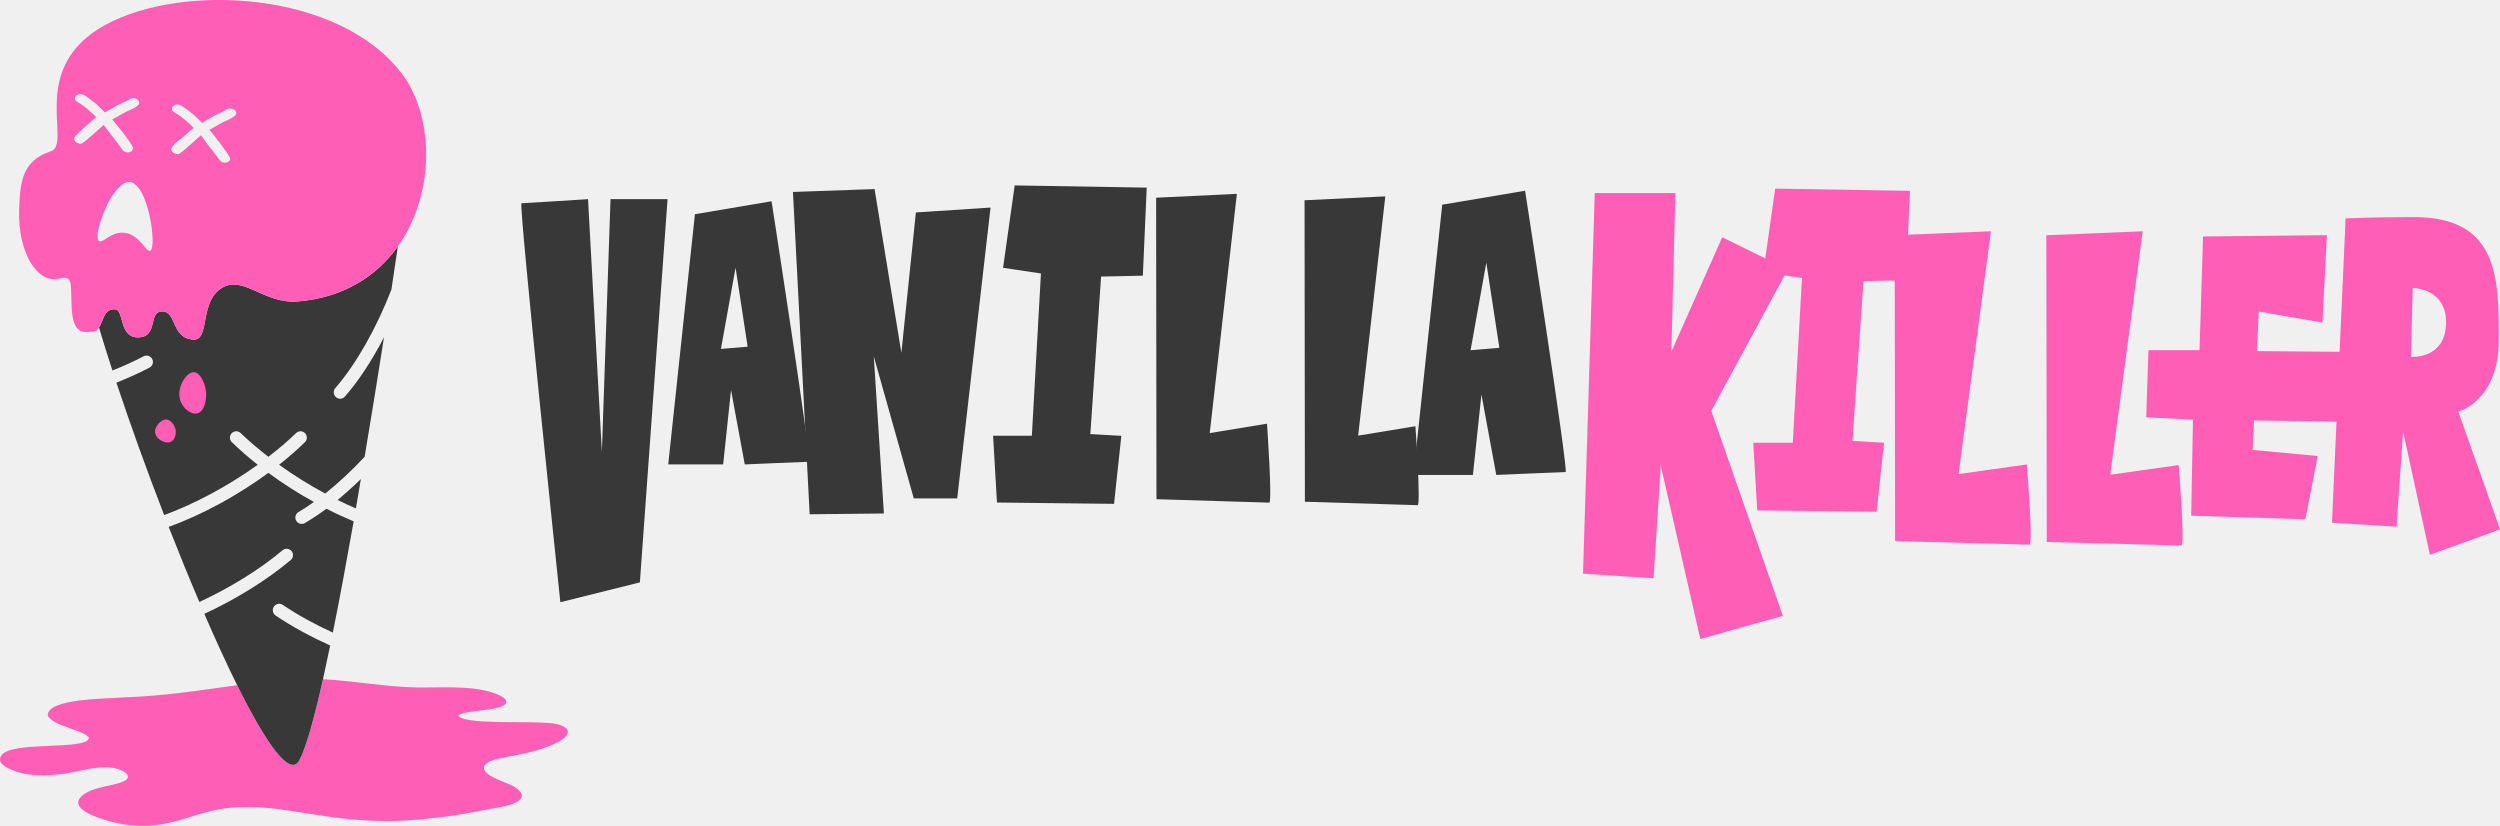
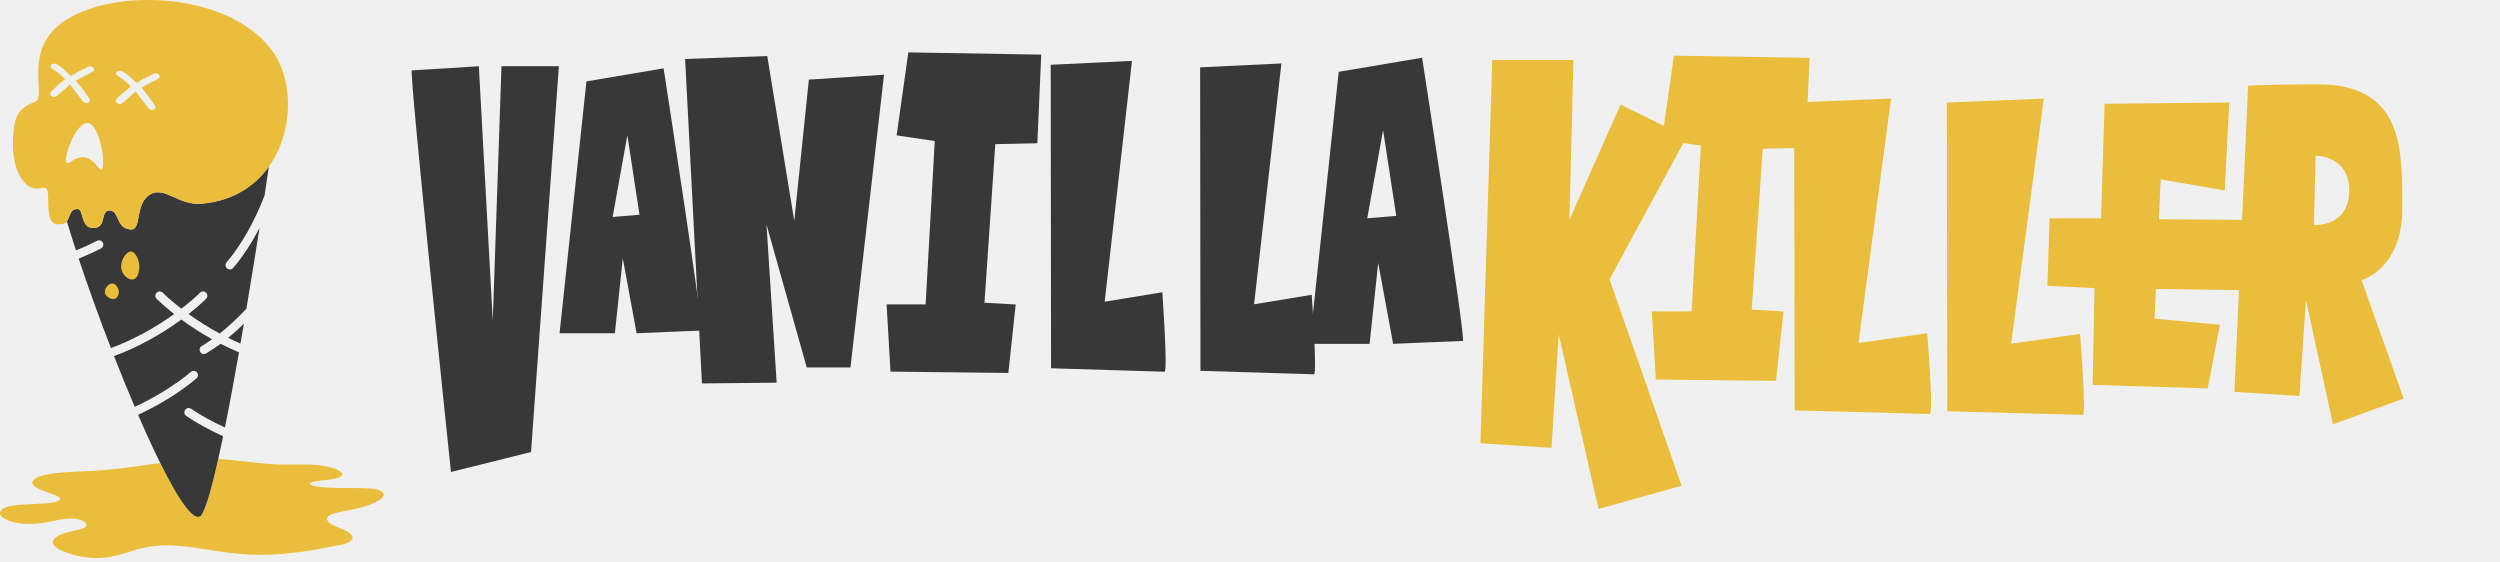
- <svg xmlns="http://www.w3.org/2000/svg" id="Layer_1" data-name="Layer 1" viewBox="0 0 225.71 74.55">
+ <svg xmlns="http://www.w3.org/2000/svg" width="334" height="75" viewBox="0 0 334 75" fill="none">
+   <g clip-path="url(#clip0_497_2)">
+     <path d="M55.021 9.399C55.423 9.399 63.973 8.848 63.973 8.848L65.835 42.841L66.997 8.848H74.669L70.945 60.389L60.249 63.055C60.249 63.055 54.618 9.414 55.021 9.414V9.399Z" fill="#383838" />
+     <path d="M93.677 44.166C93.289 44.166 85.052 44.524 85.052 44.524L83.204 34.514L82.147 44.524H74.758L78.348 10.873L88.656 9.13C88.656 9.13 94.094 44.166 93.691 44.166H93.677ZM85.439 28.689L83.815 18.068L81.849 28.987L85.439 28.689Z" fill="#383838" />
+     <path d="M102.509 7.507L106.114 29.508L108.066 10.635L118.106 9.979L113.622 49.097H107.783L102.405 30L103.761 51.123L93.78 51.227L91.531 7.879L102.509 7.492V7.507Z" fill="#383838" />
+     <path d="M139.11 7.298L138.588 19.14L132.972 19.26L131.527 40.442L135.698 40.68L134.715 49.827L118.97 49.648L118.448 40.665H123.662L124.884 18.843L119.789 18.083L121.353 7L139.124 7.298H139.11Z" fill="#383838" />
+     <path d="M140.376 8.653L151.235 8.132L147.586 40.308L155.287 39.041C155.287 39.041 156.032 49.663 155.585 49.663C155.183 49.663 140.42 49.201 140.42 49.201L140.376 8.653Z" fill="#383838" />
+     <path d="M160.337 8.996L171.196 8.475L167.546 40.651L175.248 39.385C175.248 39.385 175.993 50.006 175.546 50.006C175.144 50.006 160.381 49.544 160.381 49.544L160.337 8.996Z" fill="#383838" />
+     <path d="M195.447 45.551C195.03 45.551 186.122 45.938 186.122 45.938L184.126 35.124L182.979 45.938H174.979L178.853 9.592L189.995 7.715C189.995 7.715 195.864 45.551 195.447 45.551ZM186.539 28.853L184.781 17.383L182.666 29.165L186.539 28.838V28.853Z" fill="#383838" />
+     <path d="M215.036 37.314L224.659 64.887L213.561 68L208.243 44.658L207.275 59.837L197.786 59.211L199.365 8.028H210.209L209.673 29.359L216.51 13.971L225.329 18.306L215.036 37.329V37.314Z" fill="#ebbd3d" />
+     <path d="M241.76 7.73L241.223 19.751L235.503 19.87L234.028 41.366L238.274 41.604L237.276 50.884L221.218 50.706L220.681 41.604H225.999L227.236 19.453L222.037 18.679L223.631 7.432L241.745 7.73H241.76Z" fill="#ebbd3d" />
+     <path d="M239.703 13.689L252.648 13.168L248.298 45.82L257.475 44.524C257.475 44.524 258.353 55.309 257.832 55.309C257.355 55.309 239.763 54.832 239.763 54.832L239.703 13.689Z" fill="#ebbd3d" />
+     <path d="M260.082 13.704L273.056 13.168L268.692 45.909L277.898 44.613C277.898 44.613 278.777 55.428 278.255 55.428C277.778 55.428 260.156 54.951 260.156 54.951L260.097 13.689L260.082 13.704Z" fill="#ebbd3d" />
+     <path d="M315.511 37.418C315.511 37.418 320.948 36.003 320.948 27.795C320.948 19.587 321.007 11.26 309.552 11.26C303.772 11.26 300.346 11.439 300.346 11.439L299.542 29.374L288.429 29.285L288.668 23.967L297.233 25.441L297.829 13.688L281.175 13.867L280.698 29.166H273.831L273.533 38.193L279.819 38.49L279.581 51.42L294.939 51.897L296.593 43.391L287.848 42.572L288.027 38.61L299.125 38.759L298.514 52.359L307.199 52.895L308.078 40.084L311.682 56.679L321.127 53.253L315.511 37.433V37.418ZM309.135 30.059L309.373 20.794C309.373 20.794 313.857 20.794 313.857 25.397C313.857 30.417 309.135 30.059 309.135 30.059Z" fill="#ebbd3d" />
+     <path d="M50.74 66.78C49.27 67.71 47.24 68.06 45.54 68.38C44.67 68.57 43.92 68.71 43.7 69.21C43.55 70.17 46.03 70.64 46.59 71.14C48.09 72.2 45.99 72.76 44.93 72.91C44.04 73.07 43.1 73.26 42.3 73.4C41.23 73.6 39.86 73.79 38.6 73.91C28.99 75 24.56 71.44 17.93 73.52C16.7 73.9 15.47 74.33 14.07 74.49C12.76 74.63 11.48 74.52 10.38 74.27C9.06 73.95 6.26 73.1 7.28 71.97C8.19 70.95 10.76 70.96 11.41 70.39C11.61 70.23 11.58 69.98 11.38 69.81C10.22 68.86 8.05 69.4 6.64 69.7C5.12 70.03 3.09 70.15 1.65 69.72C1.02 69.51 -0.43 69.01 0.12 68.21C1 66.84 8.06 67.8 8.02 66.59C7.62 65.92 4.71 65.55 4.31 64.59V64.57C4.31 63.05 9.69 63.09 11.02 62.97C14.76 62.85 17.94 62.34 21.41 61.86C24.01 67.1 26.17 70.2 27.01 68.66C27.62 67.56 28.36 64.88 29.16 61.32C32.09 61.49 35.04 62.04 37.79 62.07C39.85 62.09 42.14 61.9 44.14 62.43C45.83 62.89 46.5 63.66 44.4 64.01C43.89 64.14 40.04 64.35 41.92 64.91C43.58 65.34 47.31 65.11 49.45 65.27C50.43 65.28 52.15 65.8 50.74 66.78Z" fill="#ebbd3d" />
+     <path d="M24.73 54.77C24.55 55.03 24.62 55.39 24.88 55.57C26.36 56.57 28.04 57.48 29.81 58.28C29.59 59.35 29.37 60.37 29.16 61.32C28.36 64.88 27.62 67.56 27.01 68.66C26.17 70.2 24.01 67.1 21.41 61.86C20.47 59.96 19.46 57.77 18.45 55.42C21.28 54.11 24.05 52.41 26.25 50.56C26.49 50.36 26.53 50 26.32 49.75C26.12 49.51 25.75 49.48 25.51 49.68C23.42 51.44 20.74 53.08 18 54.35C17.07 52.18 16.14 49.89 15.23 47.57C18.22 46.49 21.44 44.74 24.23 42.69C25.53 43.65 26.92 44.54 28.34 45.32C27.87 45.66 27.41 45.96 26.95 46.23C26.68 46.39 26.58 46.75 26.75 47.02C26.85 47.2 27.04 47.3 27.24 47.3C27.34 47.3 27.44 47.28 27.53 47.22C28.17 46.85 28.82 46.41 29.47 45.93C30.29 46.35 31.12 46.73 31.93 47.07C31.31 50.56 30.68 54.01 30.05 57.11C28.42 56.37 26.87 55.52 25.53 54.61C25.26 54.43 24.91 54.5 24.73 54.77Z" fill="#383838" />
+     <path d="M35.91 22.26V22.31C35.91 22.31 35.7 23.75 35.34 26.14C34.01 29.57 32.18 32.85 30.27 35.04C30.07 35.28 30.09 35.64 30.33 35.85C30.44 35.95 30.57 36 30.71 36C30.87 36 31.03 35.93 31.14 35.8C32.4 34.36 33.61 32.5 34.67 30.45C34.18 33.57 33.58 37.32 32.92 41.24C31.77 42.47 30.56 43.6 29.36 44.56C27.93 43.79 26.51 42.91 25.2 41.96C26.03 41.3 26.82 40.62 27.53 39.92C27.76 39.7 27.76 39.34 27.54 39.11C27.32 38.88 26.96 38.88 26.73 39.1C25.98 39.83 25.13 40.55 24.23 41.24C23.33 40.55 22.49 39.83 21.73 39.1C21.5 38.88 21.14 38.88 20.92 39.11C20.7 39.34 20.7 39.7 20.93 39.92C21.65 40.62 22.43 41.3 23.27 41.96C20.62 43.86 17.59 45.49 14.82 46.5C13.23 42.4 11.74 38.25 10.51 34.55C11.56 34.13 12.56 33.68 13.5 33.19C13.78 33.04 13.89 32.69 13.74 32.41C13.59 32.13 13.24 32.02 12.96 32.17C12.09 32.63 11.14 33.06 10.15 33.45C9.7 32.08 9.3 30.78 8.94 29.58C9.35 28.97 9.36 27.84 10.42 27.93C11.2 28 10.75 30.46 12.44 30.46C14.39 30.46 13.28 28.06 14.71 28.12C15.95 28.18 15.48 30.59 17.5 30.66C18.99 30.7 17.95 27.09 20.16 25.92C22.03 24.93 23.93 27.45 26.83 27.22C31.02 26.89 34.01 24.92 35.91 22.26Z" fill="#383838" />
+     <path d="M32.13 45.901C32.28 45.02 32.44 44.13 32.58 43.251C31.89 43.92 31.18 44.56 30.48 45.141C31.03 45.41 31.58 45.67 32.13 45.901Z" fill="#383838" />
+     <path d="M17.5 33.6C16.8 33.58 15.86 35.09 16.3 36.23C16.54 36.87 17.26 37.48 17.83 37.32C18.49 37.14 18.67 36.03 18.6 35.35C18.52 34.59 18.06 33.61 17.51 33.6H17.5Z" fill="#ebbd3d" />
+     <path d="M15.01 37.87C14.47 37.86 13.75 38.7 14.09 39.33C14.28 39.68 14.83 40.02 15.27 39.94C15.78 39.84 15.91 39.22 15.86 38.85C15.8 38.43 15.44 37.89 15.02 37.88L15.01 37.87Z" fill="#ebbd3d" />
+     <path d="M36.24 6.59C30.53 -0.81 16.48 -1.55 9.52 2.24C2.38 6.14 6.58 13.01 4.59 13.66C1.99 14.5 1.82 16.44 1.73 18.85C1.58 22.88 3.42 25.66 5.36 25.14C6.66 24.8 6.36 25.76 6.47 27.8C6.6 30.27 7.59 29.99 8.35 29.94C8.63 29.92 8.81 29.78 8.94 29.58C9.35 28.97 9.36 27.84 10.42 27.93C11.2 28 10.75 30.46 12.44 30.46C14.39 30.46 13.28 28.06 14.71 28.12C15.95 28.18 15.48 30.59 17.5 30.66C18.99 30.7 17.95 27.09 20.16 25.92C22.03 24.93 23.93 27.45 26.83 27.22C31.02 26.89 34.01 24.92 35.91 22.26C36.33 21.68 36.69 21.06 37 20.42C37.16 20.1 37.31 19.77 37.44 19.44C39.19 15.02 38.68 9.76 36.24 6.59ZM15.5 13.34C15.68 13 16.07 12.73 16.37 12.5C16.76 12.2 17.08 11.83 17.49 11.55C16.98 11.05 16.44 10.53 15.77 10.16C15.15 9.8 15.8 9.18 16.42 9.56C16.56 9.64 17.28 10.18 17.39 10.27C17.51 10.37 18.13 10.99 18.25 11.09C18.71 10.81 19.18 10.51 19.68 10.29C19.94 10.15 20.22 10.04 20.46 9.88C20.83 9.65 21.39 9.9 21.33 10.27C21.28 10.53 20.53 10.86 20.22 10.99C20.02 11.07 19.09 11.62 18.89 11.73C19 11.73 20.7 13.99 20.78 14.29C20.85 14.54 20.5 14.69 20.31 14.69C19.93 14.7 19.79 14.39 19.59 14.12C19.1 13.49 18.6 12.87 18.14 12.21C18.12 12.21 16.36 13.86 16.12 13.91C15.85 13.96 15.31 13.7 15.5 13.34ZM6.73 12.4C6.82 12.19 8.54 10.61 8.72 10.61C8.2 10.1 7.68 9.59 7.01 9.22C6.39 8.86 7.05 8.24 7.66 8.62C7.8 8.7 8.52 9.24 8.63 9.34C8.75 9.43 9.37 10.05 9.48 10.15C9.95 9.87 10.42 9.58 10.92 9.35C11.18 9.22 11.46 9.11 11.7 8.95C12.07 8.72 12.63 8.97 12.57 9.34C12.52 9.6 11.76 9.93 11.46 10.05C11.26 10.14 10.33 10.69 10.13 10.79C10.16 10.79 11.99 13.01 12.01 13.36C12.03 13.65 11.7 13.78 11.46 13.76C11.11 13.72 10.98 13.4 10.79 13.15C10.32 12.52 9.82 11.92 9.37 11.27C9.35 11.27 7.58 12.93 7.34 12.97C7.04 13.01 6.58 12.76 6.73 12.4ZM13.55 22.65C13.18 22.77 12.59 21.13 11.19 21.01C10.01 20.91 9.3 21.97 8.96 21.77C8.76 21.66 8.77 21.17 8.92 20.53C9.3 18.92 10.58 16.35 11.71 16.43C12.52 16.49 13.14 17.9 13.48 19.37C13.84 20.93 13.89 22.54 13.55 22.65Z" fill="#ebbd3d" />
+   </g>
  <defs>
-     <style>
-       .cls-1 {
-         fill: #fe5eb6;
-       }
- 
-       .cls-2 {
-         fill: #383838;
-       }
-     </style>
+     <clipPath id="clip0_497_2">
+       <rect width="334" height="75" fill="white" />
+     </clipPath>
  </defs>
-   <g>
-     <g>
-       <path class="cls-2" d="M47.08,18.35c.27,0,6.01-.37,6.01-.37l1.25,22.82.78-22.82h5.15l-2.5,34.6-7.18,1.79s-3.78-36.01-3.51-36.01Z" />
-       <path class="cls-2" d="M73.03,41.69c-.26,0-5.79.24-5.79.24l-1.24-6.72-.71,6.72h-4.96l2.41-22.59,6.92-1.17s3.65,23.52,3.38,23.52ZM67.5,31.3l-1.09-7.13-1.32,7.33,2.41-.2Z" />
-       <path class="cls-2" d="M78.96,17.08l2.42,14.77,1.31-12.67,6.74-.44-3.01,26.26h-3.92l-3.61-12.82.91,14.18-6.7.07-1.51-29.1,7.37-.26Z" />
-       <path class="cls-2" d="M103.53,16.94l-.35,7.95-3.77.08-.97,14.22,2.8.16-.66,6.14-10.57-.12-.35-6.03h3.5l.82-14.65-3.42-.51,1.05-7.44,11.93.2Z" />
-       <path class="cls-2" d="M104.38,17.85l7.29-.35-2.45,21.6,5.17-.85s.5,7.13.2,7.13c-.27,0-10.18-.31-10.18-.31l-.03-27.22Z" />
-       <path class="cls-2" d="M117.78,18.08l7.29-.35-2.45,21.6,5.17-.85s.5,7.13.2,7.13c-.27,0-10.18-.31-10.18-.31l-.03-27.22Z" />
-       <path class="cls-2" d="M141.35,42.62c-.28,0-6.26.26-6.26.26l-1.34-7.26-.77,7.26h-5.37l2.6-24.4,7.48-1.26s3.94,25.4,3.66,25.4ZM135.37,31.41l-1.18-7.7-1.42,7.91,2.6-.22Z" />
-     </g>
-     <g>
-       <path class="cls-1" d="M154.5,37.09l6.46,18.51-7.45,2.09-3.57-15.67-.65,10.19-6.37-.42,1.06-34.36h7.28l-.36,14.32,4.59-10.33,5.92,2.91-6.91,12.77Z" />
-       <path class="cls-1" d="M172.44,17.23l-.36,8.07-3.84.08-.99,14.43,2.85.16-.67,6.23-10.78-.12-.36-6.11h3.57l.83-14.87-3.49-.52,1.07-7.55,12.16.2Z" />
-       <path class="cls-1" d="M171.06,21.23l8.69-.35-2.92,21.92,6.16-.87s.59,7.24.24,7.24c-.32,0-12.13-.32-12.13-.32l-.04-27.62Z" />
-       <path class="cls-1" d="M184.74,21.24l8.71-.36-2.93,21.98,6.18-.87s.59,7.26.24,7.26c-.32,0-12.15-.32-12.15-.32l-.04-27.7Z" />
-       <path class="cls-1" d="M221.95,37.16s3.65-.95,3.65-6.46.04-11.1-7.65-11.1c-3.88,0-6.18.12-6.18.12l-.54,12.04-7.46-.06.16-3.57,5.75.99.4-7.89-11.18.12-.32,10.27h-4.61l-.2,6.06,4.22.2-.16,8.68,10.31.32,1.11-5.71-5.87-.55.12-2.66,7.45.1-.41,9.13,5.83.36.59-8.6,2.42,11.14,6.34-2.3-3.77-10.62ZM217.67,32.22l.16-6.22s3.01,0,3.01,3.09c0,3.37-3.17,3.13-3.17,3.13Z" />
-     </g>
-   </g>
-   <g>
-     <path class="cls-1" d="M50.74,66.78c-1.47.93-3.5,1.28-5.2,1.6-.87.19-1.62.33-1.84.83-.15.96,2.33,1.43,2.89,1.93,1.5,1.06-.6,1.62-1.66,1.77-.89.16-1.83.35-2.63.49-1.07.2-2.44.39-3.7.51-9.61,1.09-14.04-2.47-20.67-.39-1.23.38-2.46.81-3.86.97-1.31.14-2.59.03-3.69-.22-1.32-.32-4.12-1.17-3.1-2.3.91-1.02,3.48-1.01,4.13-1.58.2-.16.17-.41-.03-.58-1.16-.95-3.33-.41-4.74-.11-1.52.33-3.55.45-4.99.02-.63-.21-2.08-.71-1.53-1.51.88-1.37,7.94-.41,7.9-1.62-.4-.67-3.31-1.04-3.71-2v-.02c0-1.52,5.38-1.48,6.71-1.6,3.74-.12,6.92-.63,10.39-1.11,2.6,5.24,4.76,8.34,5.6,6.8.61-1.1,1.35-3.78,2.15-7.34,2.93.17,5.88.72,8.63.75,2.06.02,4.35-.17,6.35.36,1.69.46,2.36,1.23.26,1.58-.51.13-4.36.34-2.48.9,1.66.43,5.39.2,7.53.36.98.01,2.7.53,1.29,1.51Z" />
-     <g>
-       <path class="cls-2" d="M24.73,54.77c-.18.26-.11.62.15.8,1.48,1,3.16,1.91,4.93,2.71-.22,1.07-.44,2.09-.65,3.04-.8,3.56-1.54,6.24-2.15,7.34-.84,1.54-3-1.56-5.6-6.8-.94-1.9-1.95-4.09-2.96-6.44,2.83-1.31,5.6-3.01,7.8-4.86.24-.2.28-.56.07-.81-.2-.24-.57-.27-.81-.07-2.09,1.76-4.77,3.4-7.51,4.67-.93-2.17-1.86-4.46-2.77-6.78,2.99-1.08,6.21-2.83,9-4.88,1.3.96,2.69,1.85,4.11,2.63-.47.34-.93.64-1.39.91-.27.16-.37.52-.2.79.1.18.29.28.49.28.1,0,.2-.02.29-.08.64-.37,1.29-.81,1.94-1.29.82.42,1.65.8,2.46,1.14-.62,3.49-1.25,6.94-1.88,10.04-1.63-.74-3.18-1.59-4.52-2.5-.27-.18-.62-.11-.8.16Z" />
-       <path class="cls-2" d="M35.91,22.26v.05s-.21,1.44-.57,3.83c-1.33,3.43-3.16,6.71-5.07,8.9-.2.24-.18.6.06.81.11.1.24.15.38.15.16,0,.32-.07.43-.2,1.26-1.44,2.47-3.3,3.53-5.35-.49,3.12-1.09,6.87-1.75,10.79-1.15,1.23-2.36,2.36-3.56,3.32-1.43-.77-2.85-1.65-4.16-2.6.83-.66,1.62-1.34,2.33-2.04.23-.22.23-.58.01-.81-.22-.23-.58-.23-.81-.01-.75.73-1.6,1.45-2.5,2.14-.9-.69-1.74-1.41-2.5-2.14-.23-.22-.59-.22-.81.01-.22.23-.22.59.01.81.72.7,1.5,1.38,2.34,2.04-2.65,1.9-5.68,3.53-8.45,4.54-1.59-4.1-3.08-8.25-4.31-11.95,1.05-.42,2.05-.87,2.99-1.36.28-.15.39-.5.24-.78-.15-.28-.5-.39-.78-.24-.87.46-1.82.89-2.81,1.28-.45-1.37-.85-2.67-1.21-3.87.41-.61.42-1.74,1.48-1.65.78.07.33,2.53,2.02,2.53,1.95,0,.84-2.4,2.27-2.34,1.24.06.77,2.47,2.79,2.54,1.49.04.45-3.57,2.66-4.74,1.87-.99,3.77,1.53,6.67,1.3,4.19-.33,7.18-2.3,9.08-4.96Z" />
-       <path class="cls-2" d="M32.13,45.9c.15-.88.31-1.77.45-2.65-.69.67-1.4,1.31-2.1,1.89.55.27,1.1.53,1.65.76Z" />
-     </g>
-     <path class="cls-1" d="M17.5,33.6c-.7-.02-1.64,1.49-1.2,2.63.24.64.96,1.25,1.53,1.09.66-.18.84-1.29.77-1.97-.08-.76-.54-1.74-1.09-1.75Z" />
-     <path class="cls-1" d="M15.01,37.87c-.54-.01-1.26.83-.92,1.46.19.35.74.69,1.18.61.51-.1.64-.72.59-1.09-.06-.42-.42-.96-.84-.97Z" />
-     <path class="cls-1" d="M36.24,6.59C30.53-.81,16.48-1.55,9.52,2.24c-7.14,3.9-2.94,10.77-4.93,11.42-2.6.84-2.77,2.78-2.86,5.19-.15,4.03,1.69,6.81,3.63,6.29,1.3-.34,1,.62,1.11,2.66.13,2.47,1.12,2.19,1.88,2.14.28-.02.46-.16.59-.36.41-.61.42-1.74,1.48-1.65.78.07.33,2.53,2.02,2.53,1.95,0,.84-2.4,2.27-2.34,1.24.06.77,2.47,2.79,2.54,1.49.04.45-3.57,2.66-4.74,1.87-.99,3.77,1.53,6.67,1.3,4.19-.33,7.18-2.3,9.08-4.96.42-.58.78-1.2,1.09-1.84.16-.32.31-.65.44-.98,1.75-4.42,1.24-9.68-1.2-12.85ZM15.5,13.34c.18-.34.57-.61.87-.84.39-.3.71-.67,1.12-.95-.51-.5-1.05-1.02-1.72-1.39-.62-.36.03-.98.65-.6.14.08.86.62.97.71.12.1.74.72.86.82.46-.28.93-.58,1.43-.8.26-.14.54-.25.78-.41.37-.23.93.02.87.39-.05.26-.8.59-1.11.72-.2.08-1.13.63-1.33.74.11,0,1.81,2.26,1.89,2.56.07.25-.28.4-.47.4-.38.01-.52-.3-.72-.57-.49-.63-.99-1.25-1.45-1.91-.02,0-1.78,1.65-2.02,1.7-.27.05-.81-.21-.62-.57ZM6.73,12.4c.09-.21,1.81-1.79,1.99-1.79-.52-.51-1.04-1.02-1.71-1.39-.62-.36.04-.98.65-.6.14.08.86.62.97.72.12.09.74.71.85.81.47-.28.94-.57,1.44-.8.26-.13.54-.24.78-.4.37-.23.93.02.87.39-.05.26-.81.59-1.11.71-.2.09-1.13.64-1.33.74.03,0,1.86,2.22,1.88,2.57.02.29-.31.42-.55.4-.35-.04-.48-.36-.67-.61-.47-.63-.97-1.23-1.42-1.88-.02,0-1.79,1.66-2.03,1.7-.3.04-.76-.21-.61-.57ZM13.55,22.65c-.37.12-.96-1.52-2.36-1.64-1.18-.1-1.89.96-2.23.76-.2-.11-.19-.6-.04-1.24.38-1.61,1.66-4.18,2.79-4.1.81.06,1.43,1.47,1.77,2.94.36,1.56.41,3.17.07,3.28Z" />
-   </g>
</svg>
